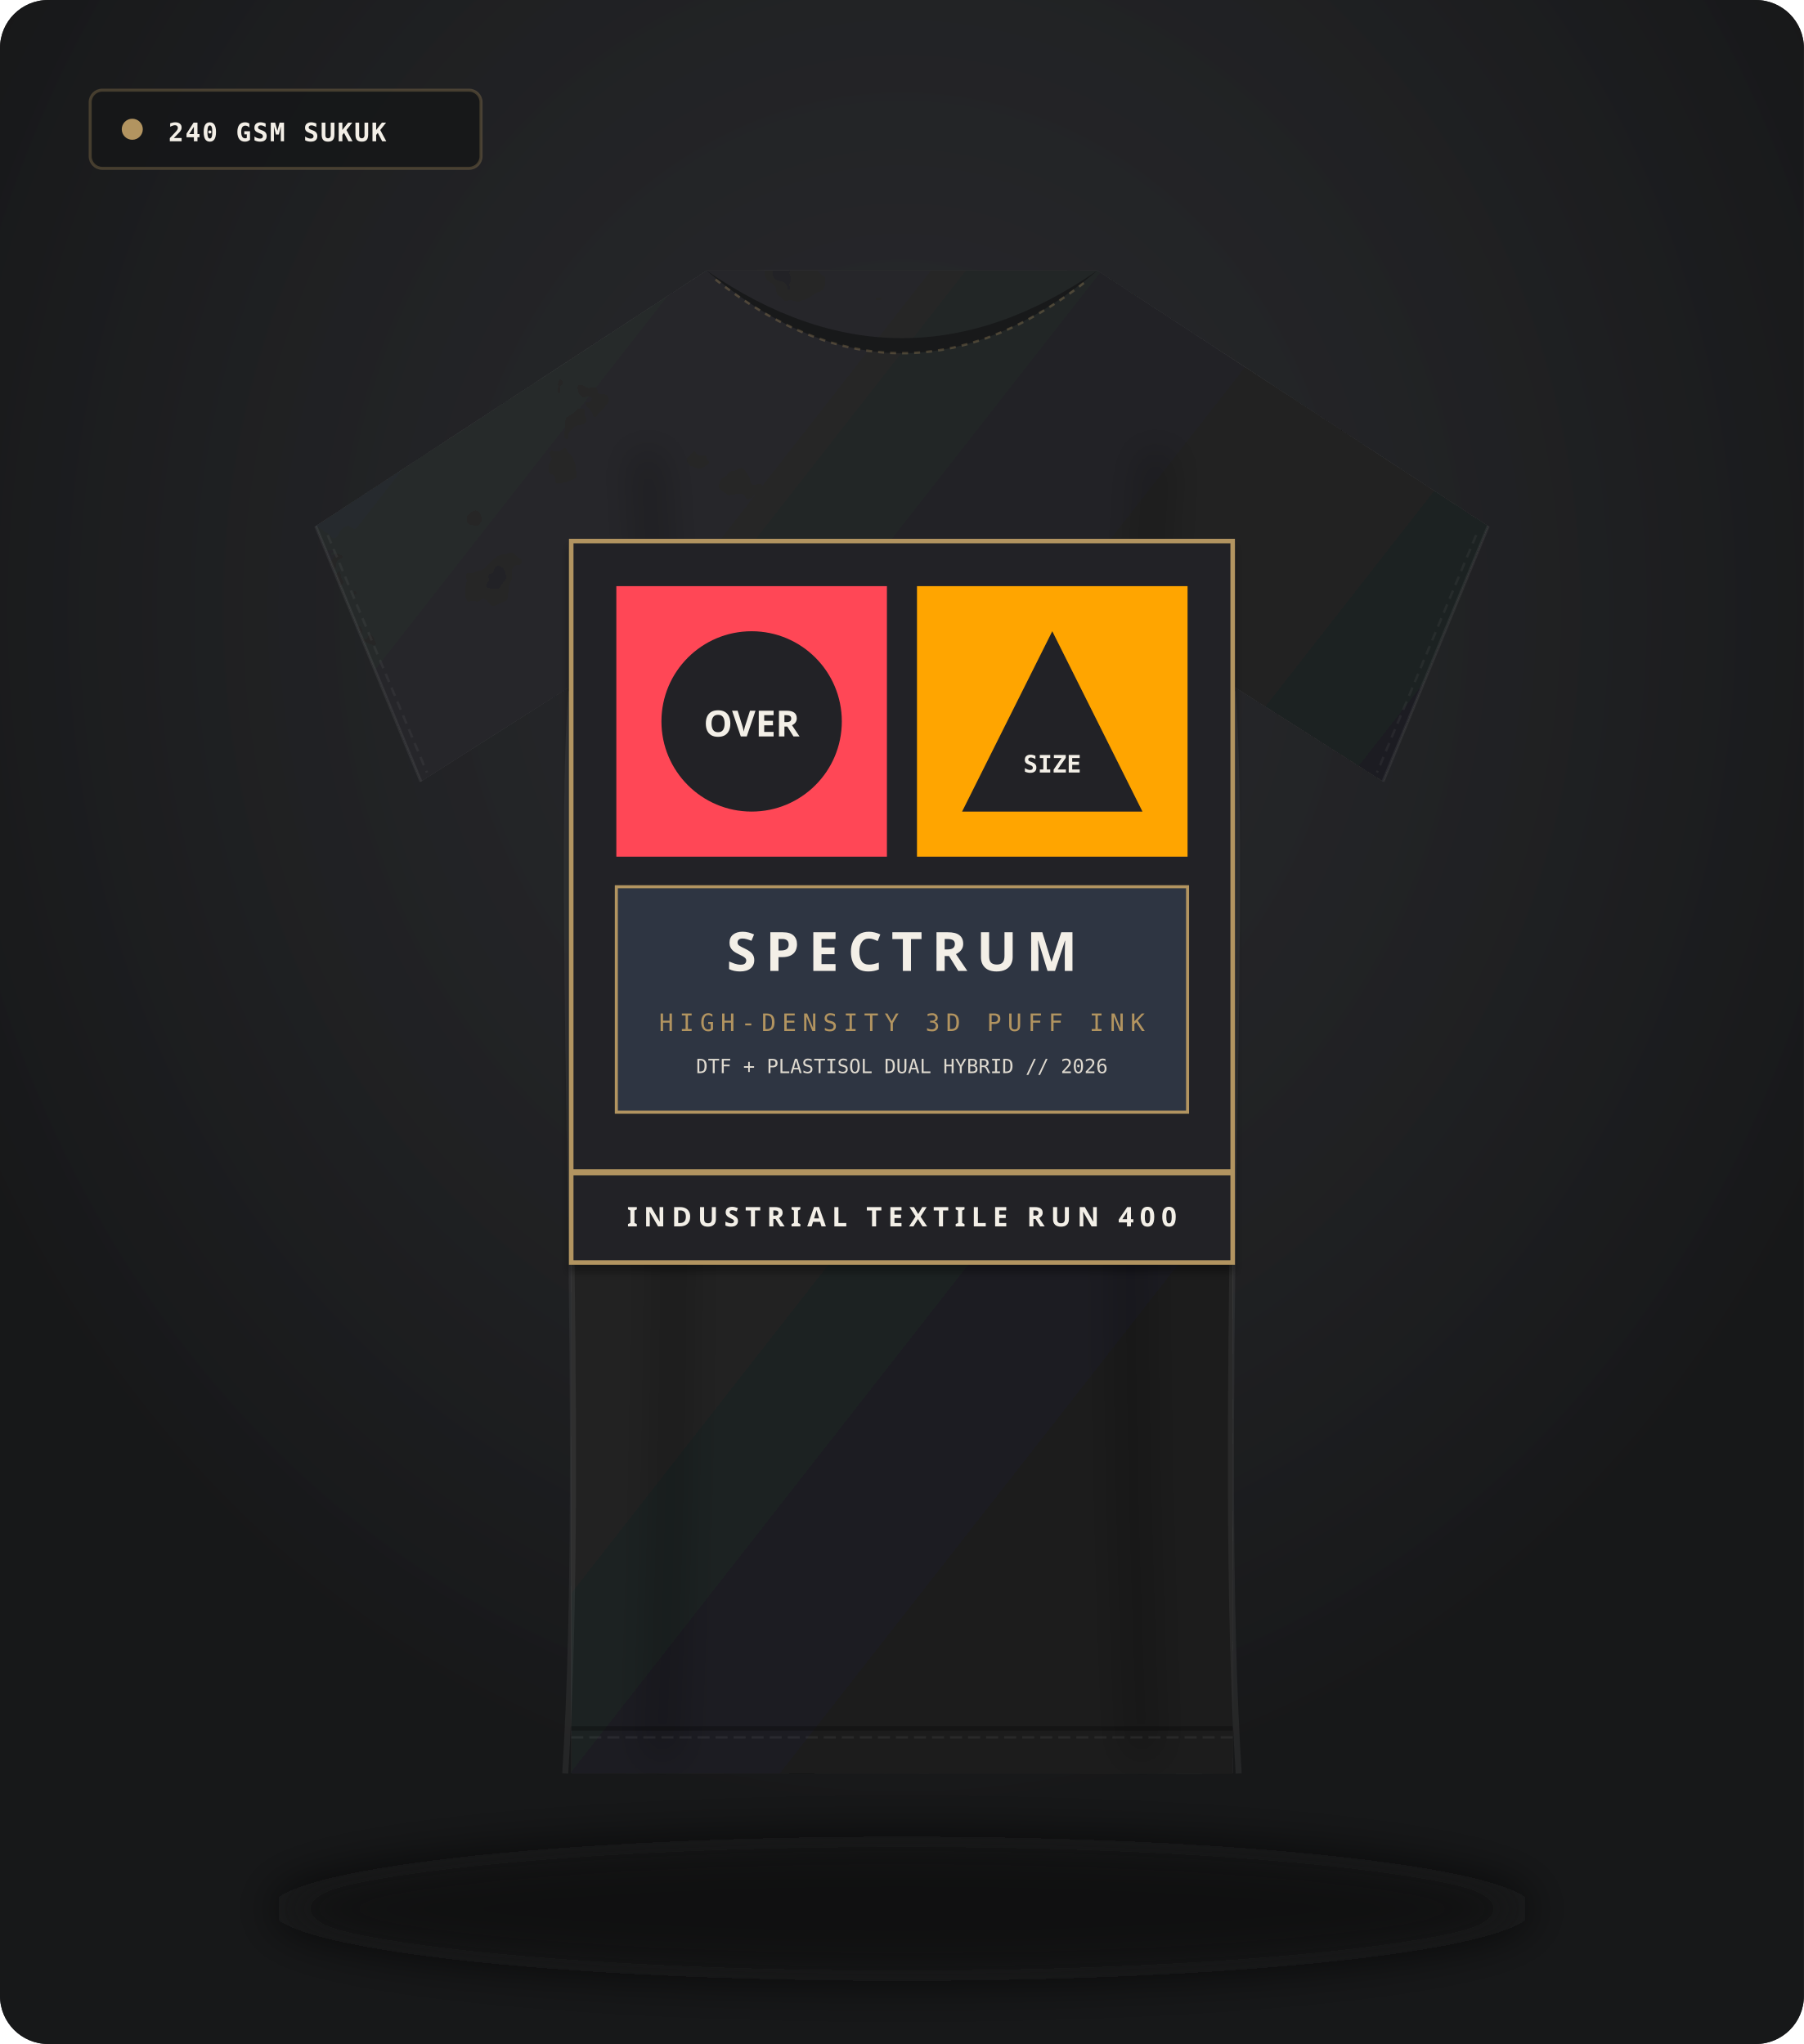
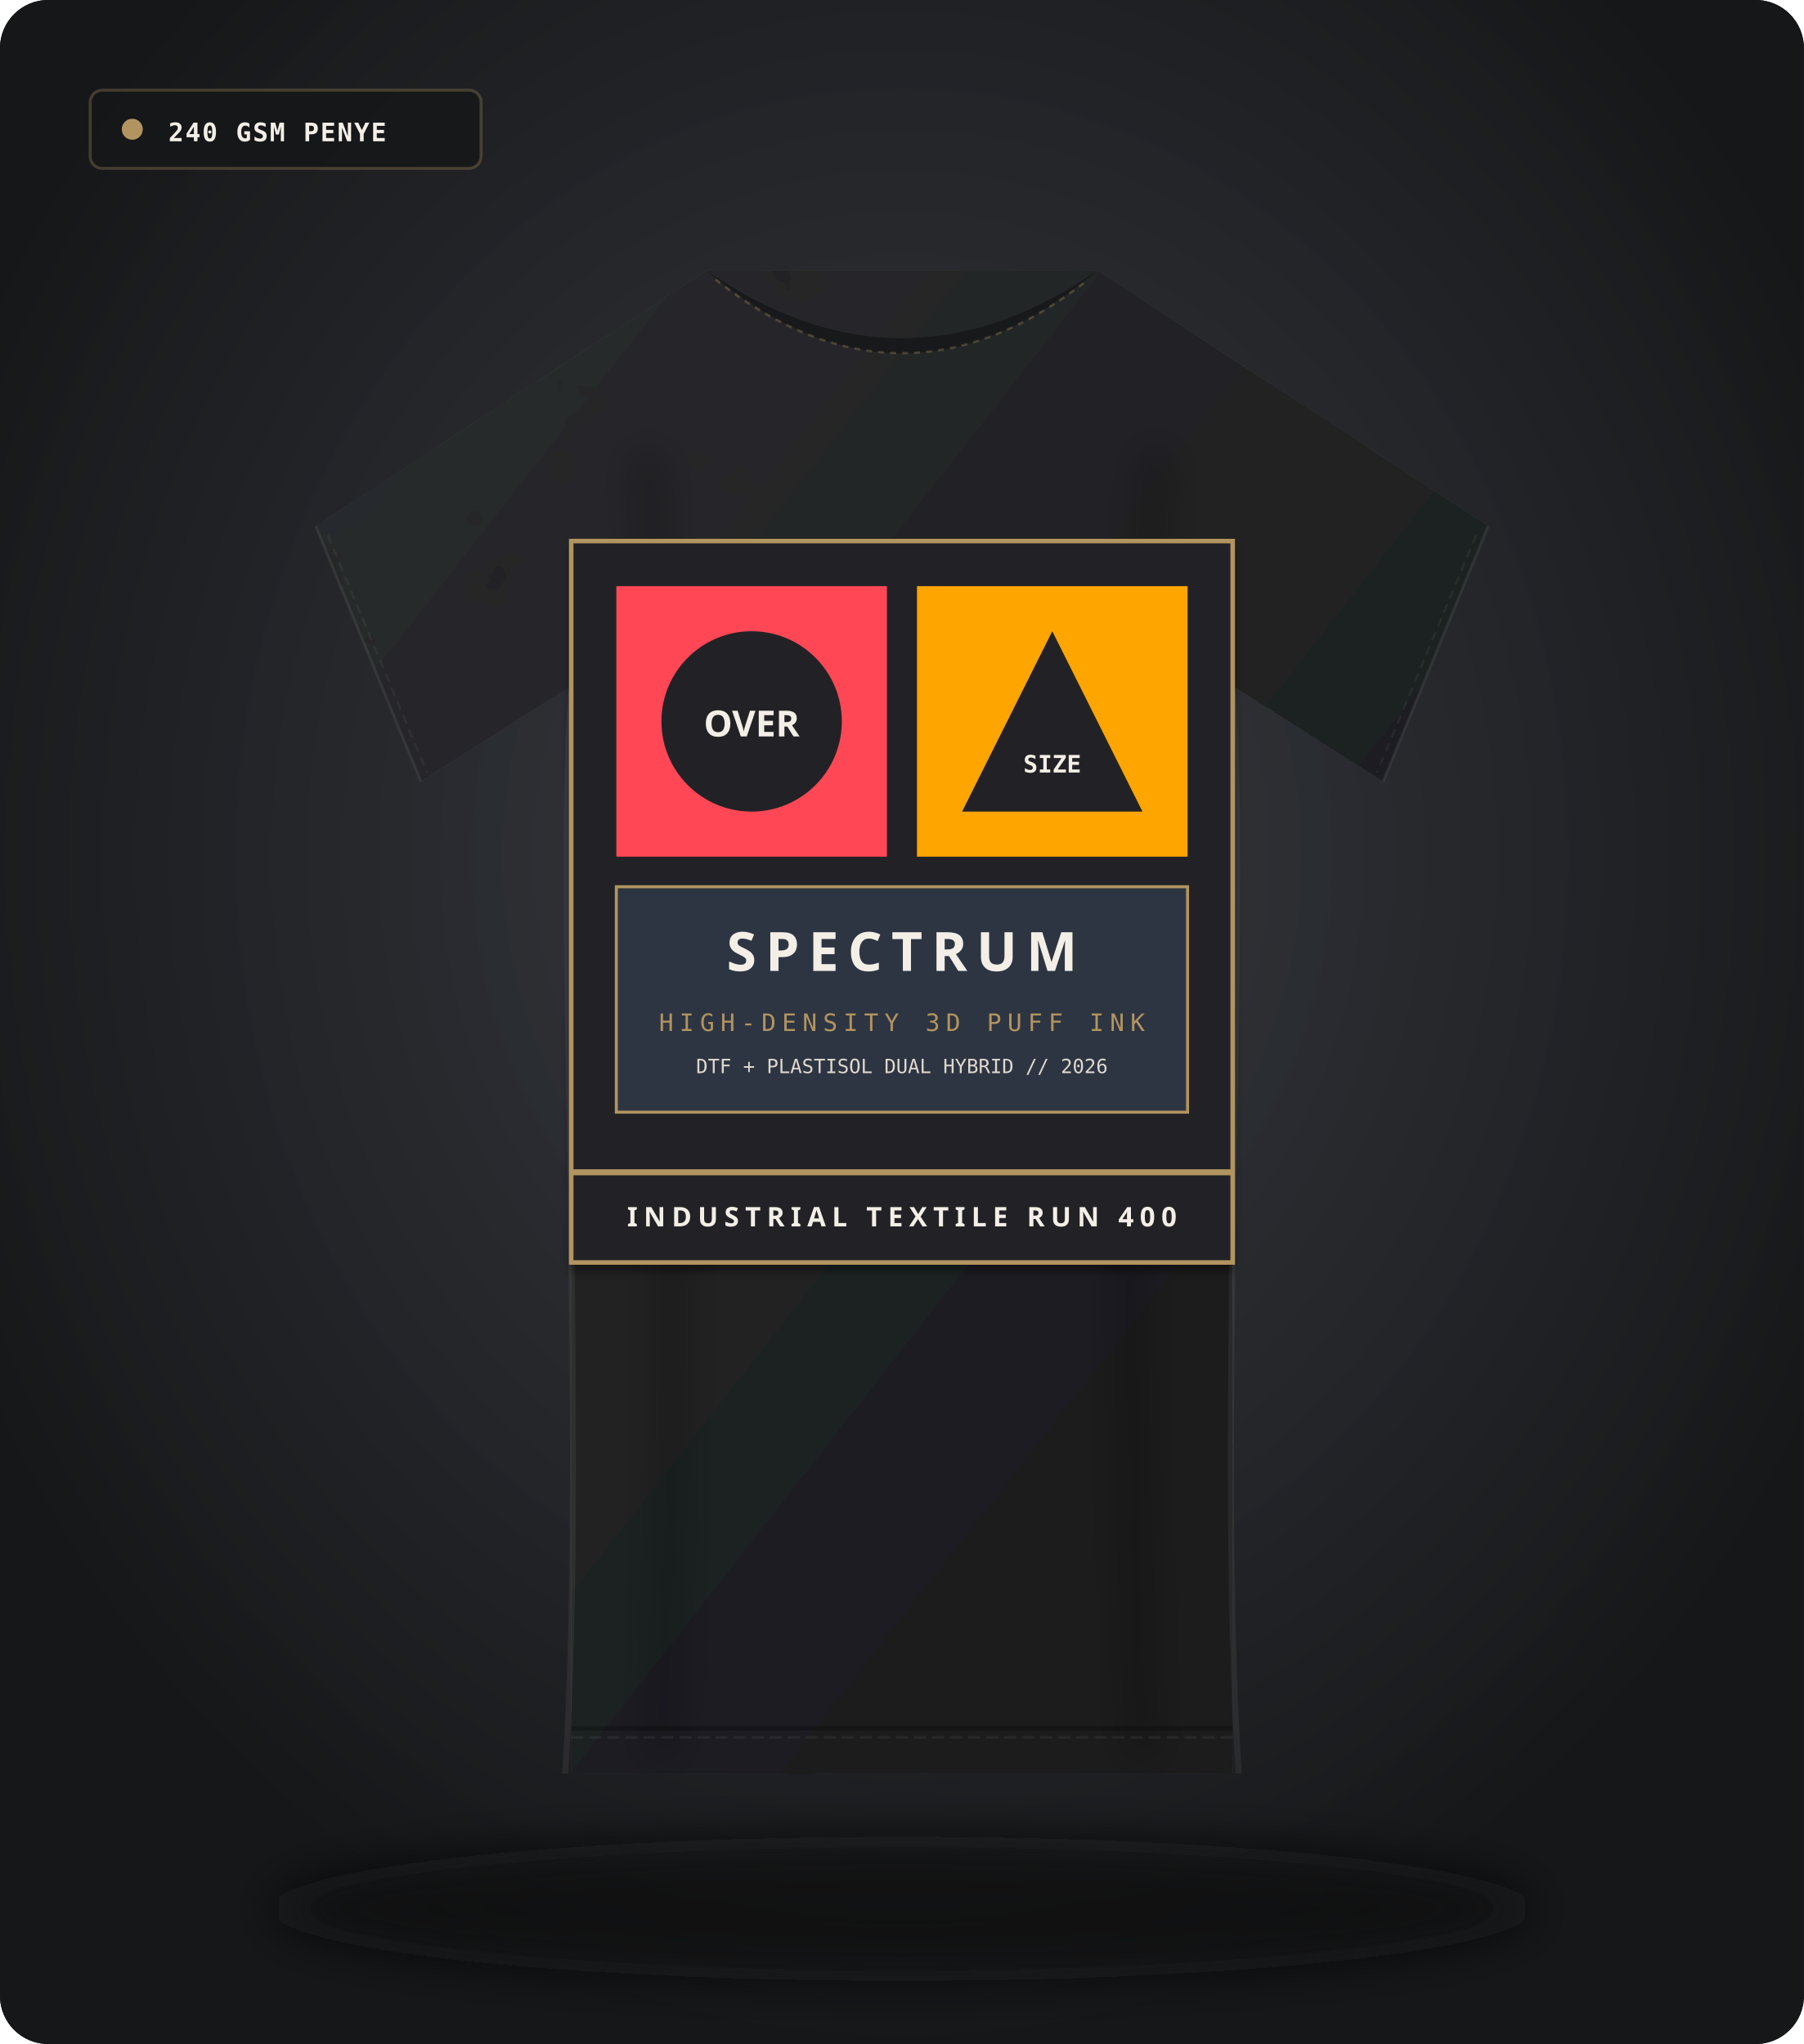
<svg xmlns="http://www.w3.org/2000/svg" viewBox="0 0 600 680" width="100%" height="100%">
  <defs>
    <filter id="fabricTexture" x="0%" y="0%" width="100%" height="100%">
      <feTurbulence type="fractalNoise" baseFrequency="0.04" numOctaves="4" result="noise" />
      <feColorMatrix type="matrix" values="0.33 0.33 0.33 0 0  0.33 0.33 0.33 0 0  0.33 0.33 0.33 0 0  0 0 0 0.12 0" in="noise" result="coloredNoise" />
      <feComposite operator="in" in2="SourceGraphic" result="textured" />
      <feBlend mode="multiply" in="textured" in2="SourceGraphic" />
    </filter>
    <filter id="fleeceTexture" x="0%" y="0%" width="100%" height="100%">
      <feTurbulence type="fractalNoise" baseFrequency="0.06" numOctaves="3" result="fleeceNoise" />
      <feColorMatrix type="matrix" values="0.2 0.2 0.2 0 0  0.2 0.2 0.2 0 0  0.2 0.2 0.2 0 0  0 0 0 0.18 0" in="fleeceNoise" result="fleeceOverlay" />
      <feComposite operator="in" in2="SourceGraphic" />
      <feBlend mode="overlay" in2="SourceGraphic" />
    </filter>
    <filter id="inkRelief" x="-10%" y="-10%" width="130%" height="130%">
      <feDropShadow dx="0" dy="2.5" stdDeviation="1.5" flood-color="#000000" flood-opacity="0.35" />
    </filter>
    <filter id="goldShine" x="-20%" y="-20%" width="140%" height="140%">
      <feGaussianBlur stdDeviation="3" result="blur" />
      <feComposite in="SourceGraphic" in2="blur" operator="over" />
    </filter>
    <linearGradient id="anthraciteGrad" x1="0%" y1="0%" x2="100%" y2="100%">
      <stop offset="0%" stop-color="#2a2c2f" />
      <stop offset="40%" stop-color="#222325" />
      <stop offset="100%" stop-color="#18191a" />
    </linearGradient>
    <linearGradient id="creamGrad" x1="0%" y1="0%" x2="100%" y2="100%">
      <stop offset="0%" stop-color="#faf8f2" />
      <stop offset="50%" stop-color="#f3efe7" />
      <stop offset="100%" stop-color="#e7e0d2" />
    </linearGradient>
    <linearGradient id="brownGrad" x1="0%" y1="0%" x2="100%" y2="100%">
      <stop offset="0%" stop-color="#554035" />
      <stop offset="50%" stop-color="#49372e" />
      <stop offset="100%" stop-color="#382921" />
    </linearGradient>
    <linearGradient id="goldInkGrad" x1="0%" y1="0%" x2="100%" y2="100%">
      <stop offset="0%" stop-color="#d4ba88" />
      <stop offset="45%" stop-color="#b29460" />
      <stop offset="100%" stop-color="#8a6f3e" />
    </linearGradient>
    <linearGradient id="vibrantDtfGrad" x1="0%" y1="0%" x2="100%" y2="100%">
      <stop offset="0%" stop-color="#ff3b69" />
      <stop offset="35%" stop-color="#ff8e3c" />
      <stop offset="70%" stop-color="#ffdc3c" />
      <stop offset="100%" stop-color="#00d2ff" />
    </linearGradient>
  </defs>
  <rect width="600" height="680" fill="#1a1b1d" rx="16" />
-   <radialGradient id="studioLight" cx="50%" cy="30%" r="60%">
-     <stop offset="0%" stop-color="#323337" stop-opacity="0.6" />
-     <stop offset="100%" stop-color="#161718" stop-opacity="0.9" />
+   <radialGradient id="studioLight" cx="50%" cy="42%" r="58%">
+     <stop offset="0%" stop-color="#3d4046" stop-opacity="0.85" />
+     <stop offset="50%" stop-color="#282a2e" stop-opacity="0.92" />
+     <stop offset="100%" stop-color="#161719" stop-opacity="1" />
  </radialGradient>
  <rect width="600" height="680" fill="url(#studioLight)" rx="16" />
  <ellipse cx="300" cy="635" rx="210" ry="24" fill="#090a0b" opacity="0.65" filter="blur(8px)" />
  <g id="tshirtBody">
    <path d="M 235 90 L 105 175 L 140 260 L 195 225 L 190 235 L 190 590 L 410 590 L 410 235 L 405 225 L 460 260 L 495 175 L 365 90 Z" fill="url(#anthraciteGrad)" filter="url(#fabricTexture)" />
    <path d="M 190 230 C 185 300 195 480 188 590" fill="none" stroke="rgba(255,255,255,0.06)" stroke-width="2" />
    <path d="M 410 230 C 415 300 405 480 412 590" fill="none" stroke="rgba(255,255,255,0.06)" stroke-width="2" />
    <path d="M 215 150 Q 230 350 220 585" fill="none" stroke="rgba(0,0,0,0.18)" stroke-width="12" filter="blur(6px)" />
    <path d="M 385 150 Q 370 350 380 585" fill="none" stroke="rgba(0,0,0,0.18)" stroke-width="12" filter="blur(6px)" />
    <path d="M 250 200 Q 300 240 350 200" fill="none" stroke="rgba(255,255,255,0.06)" stroke-width="18" filter="blur(10px)" />
    <path d="M 105 175 L 140 260" fill="none" stroke="rgba(255,255,255,0.06)" stroke-width="1" />
    <path d="M 109 178 L 142 257" fill="none" stroke="rgba(255,255,255,0.05)" stroke-width="0.8" stroke-dasharray="3,2" />
    <path d="M 495 175 L 460 260" fill="none" stroke="rgba(255,255,255,0.06)" stroke-width="1" />
    <path d="M 491 178 L 458 257" fill="none" stroke="rgba(255,255,255,0.05)" stroke-width="0.8" stroke-dasharray="3,2" />
    <path d="M 190 575 L 410 575" fill="none" stroke="rgba(0,0,0,0.25)" stroke-width="1.5" />
    <path d="M 190 578 L 410 578" fill="none" stroke="rgba(255,255,255,0.06)" stroke-width="0.8" stroke-dasharray="4,2" />
    <path d="M 235 90 Q 300 145 365 90 Q 300 135 235 90 Z" fill="#18191a" />
    <path d="M 238 93 Q 300 142 362 93" fill="none" stroke="#b29460" stroke-width="0.8" opacity="0.3" stroke-dasharray="2,2" />
  </g>
  <g id="printedArtwork" filter="url(#inkRelief)">
    <g transform="translate(190, 180)">
      <rect x="0" y="0" width="220" height="240" fill="#202226" stroke="#b29460" stroke-width="1.5" />
      <g transform="translate(15, 15)">
        <rect x="0" y="0" width="90" height="90" fill="#ff4757" />
        <circle cx="45" cy="45" r="30" fill="#222325" />
        <text x="45" y="50" font-family="'Plus Jakarta Sans', sans-serif" font-size="12" font-weight="800" fill="#f3efe7" text-anchor="middle">OVER</text>
        <rect x="100" y="0" width="90" height="90" fill="#ffa502" />
        <polygon points="145,15 175,75 115,75" fill="#222325" />
        <text x="145" y="62" font-family="'JetBrains Mono', monospace" font-size="8" font-weight="700" fill="#f3efe7" text-anchor="middle">SIZE</text>
        <rect x="0" y="100" width="190" height="75" fill="#2f3542" stroke="#b29460" stroke-width="1" />
        <text x="95" y="128" font-family="'Plus Jakarta Sans', sans-serif" font-size="18" font-weight="800" fill="#f3efe7" text-anchor="middle" letter-spacing="3">SPECTRUM</text>
        <text x="95" y="148" font-family="'JetBrains Mono', monospace" font-size="8" fill="#b29460" text-anchor="middle" letter-spacing="2">HIGH-DENSITY 3D PUFF INK</text>
        <text x="95" y="162" font-family="'JetBrains Mono', monospace" font-size="6.5" fill="#ded9cf" text-anchor="middle">DTF + PLASTISOL DUAL HYBRID // 2026</text>
      </g>
      <line x1="0" y1="210" x2="220" y2="210" stroke="#b29460" stroke-width="2" />
      <text x="110" y="228" font-family="'Plus Jakarta Sans', sans-serif" font-size="9" font-weight="700" fill="#f3efe7" text-anchor="middle" letter-spacing="2">INDUSTRIAL TEXTILE RUN 400</text>
    </g>
  </g>
  <g transform="translate(30, 30)">
    <rect width="130" height="26" rx="4" fill="rgba(22,23,24,0.85)" stroke="rgba(178,148,96,0.3)" stroke-width="1" />
    <circle cx="14" cy="13" r="3.5" fill="#b29460" />
-     <text x="26" y="17" font-family="'JetBrains Mono', monospace" font-size="8.5" fill="#f3efe7" font-weight="600" letter-spacing="0.5">240 GSM SUKUK</text>
+     <text x="26" y="17" font-family="'JetBrains Mono', monospace" font-size="8.5" fill="#f3efe7" font-weight="600" letter-spacing="0.5">240 GSM PENYE</text>
  </g>
</svg>
